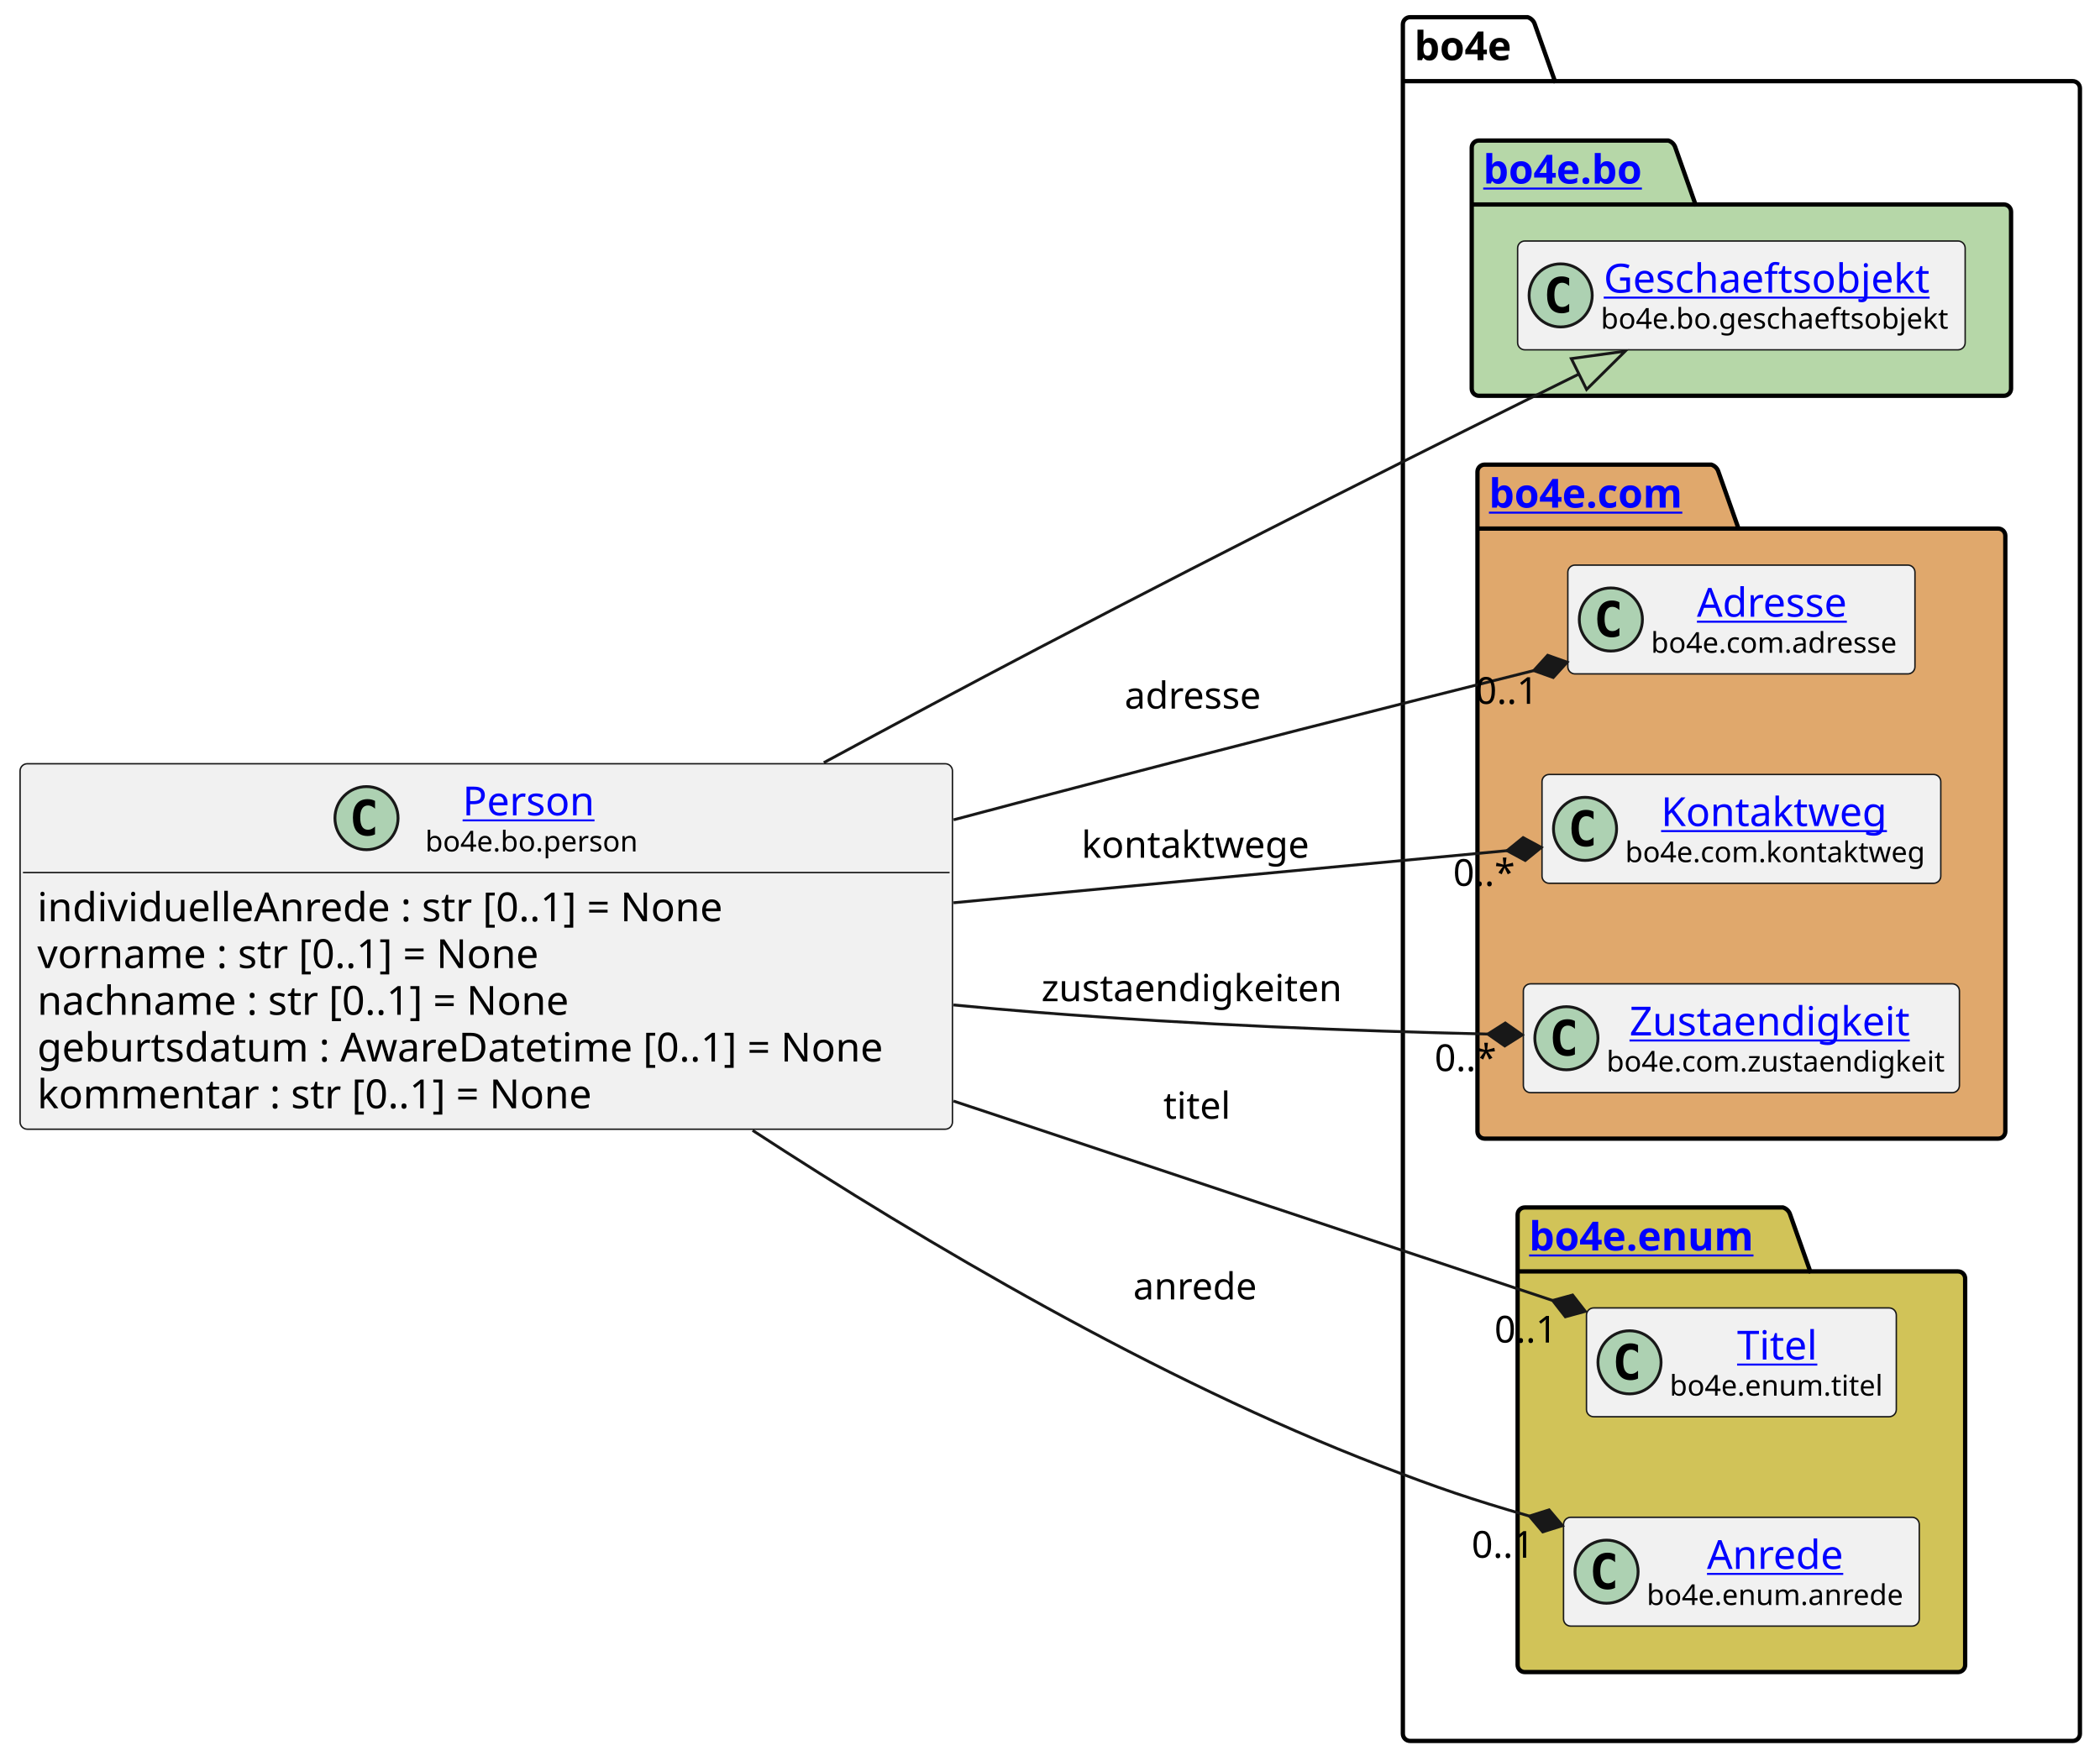
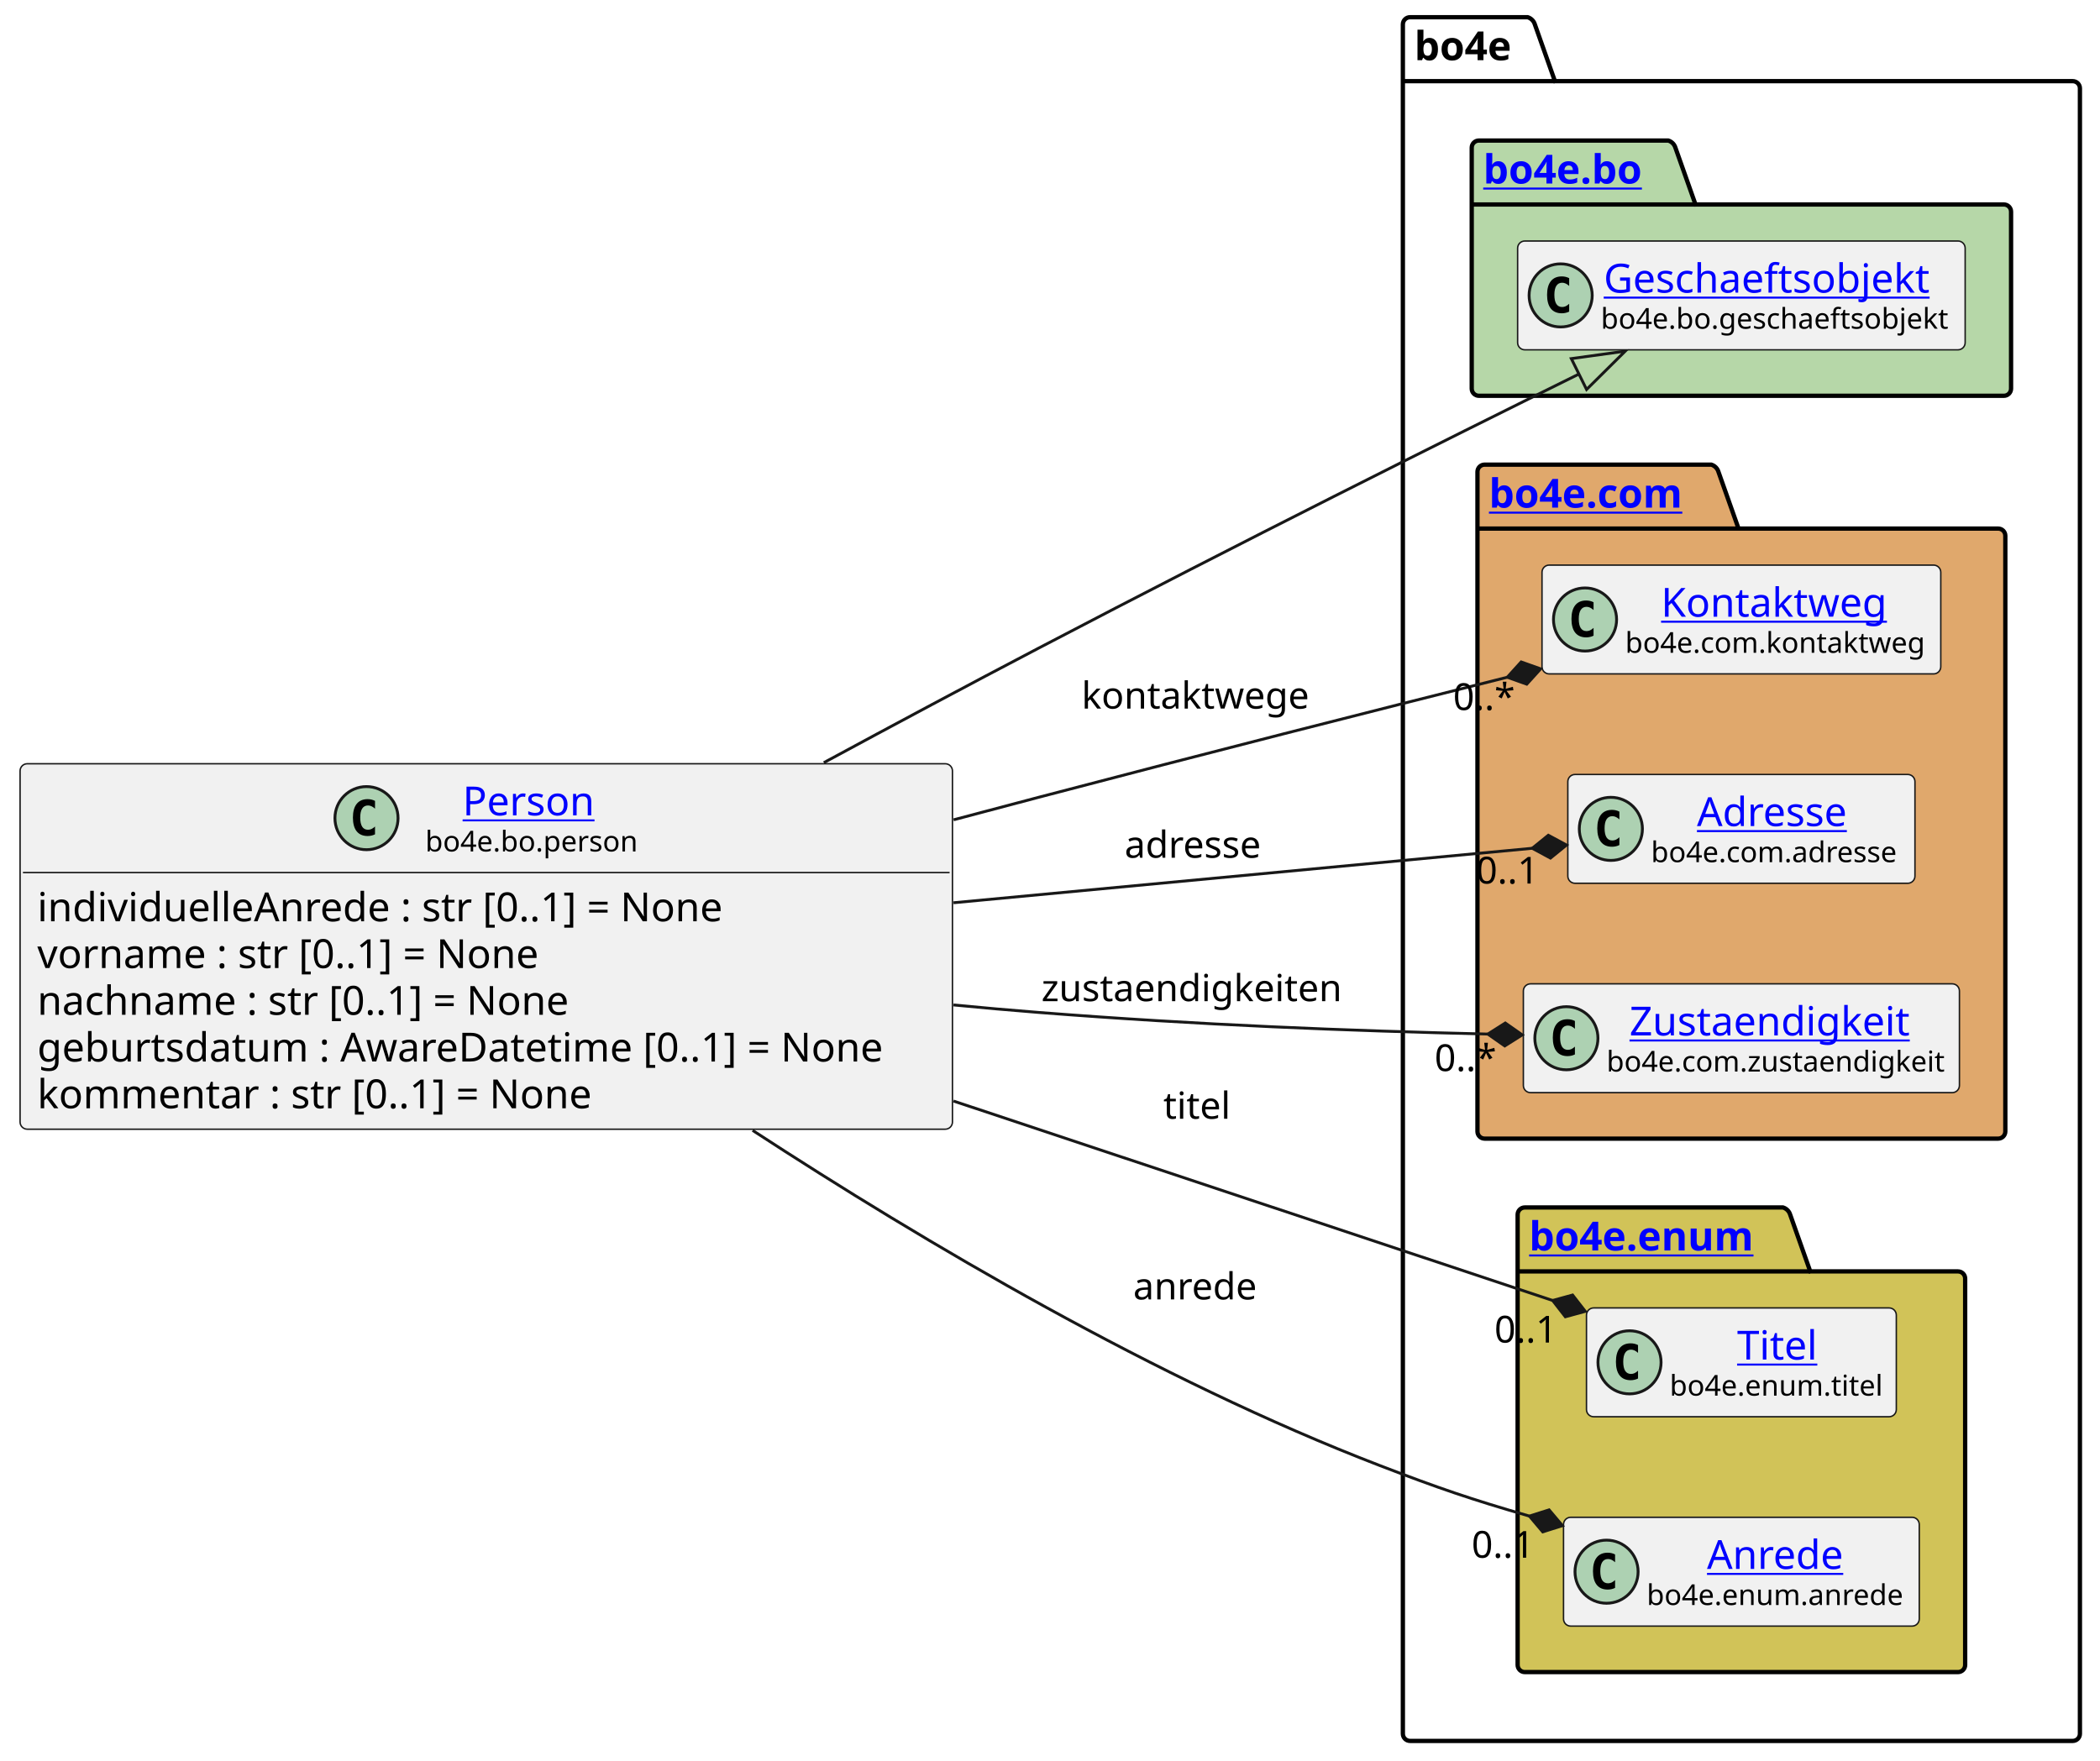
<svg xmlns="http://www.w3.org/2000/svg" xmlns:xlink="http://www.w3.org/1999/xlink" contentStyleType="text/css" height="614px" preserveAspectRatio="none" style="width:732px;height:614px;background:#FFFFFF;" version="1.1" viewBox="0 0 732 614" width="732px" zoomAndPan="magnify">
  <defs />
  <g>
    <g id="cluster_bo4e">
      <path d="M491.5,6 L532.5,6 A3.75,3.75 0 0 1 535,8.5 L542,28.297 L722.5,28.297 A2.5,2.5 0 0 1 725,30.797 L725,604.5 A2.5,2.5 0 0 1 722.5,607 L491.5,607 A2.5,2.5 0 0 1 489,604.5 L489,8.5 A2.5,2.5 0 0 1 491.5,6 " fill="none" style="stroke:#000000;stroke-width:1.5;" />
      <line style="stroke:#000000;stroke-width:1.5;" x1="489" x2="542" y1="28.297" y2="28.297" />
      <text fill="#000000" font-family="sans-serif" font-size="14" font-weight="bold" lengthAdjust="spacing" textLength="40" x="493" y="20.995">bo4e</text>
    </g>
    <g id="cluster_bo">
      <path d="M515.5,49 L581.5,49 A3.75,3.75 0 0 1 584,51.5 L591,71.297 L698.5,71.297 A2.5,2.5 0 0 1 701,73.797 L701,135.5 A2.5,2.5 0 0 1 698.5,138 L515.5,138 A2.5,2.5 0 0 1 513,135.5 L513,51.5 A2.5,2.5 0 0 1 515.5,49 " fill="#B6D7A8" style="stroke:#000000;stroke-width:1.5;" />
      <line style="stroke:#000000;stroke-width:1.5;" x1="513" x2="591" y1="71.297" y2="71.297" />
      <a href="https://bo4e.github.io/BO4E-python/latest/api/bo4e.bo.html" target="_top" title="https://bo4e.github.io/BO4E-python/latest/api/bo4e.bo.html" xlink:actuate="onRequest" xlink:href="https://bo4e.github.io/BO4E-python/latest/api/bo4e.bo.html" xlink:show="new" xlink:title="https://bo4e.github.io/BO4E-python/latest/api/bo4e.bo.html" xlink:type="simple">
        <text fill="#0000FF" font-family="sans-serif" font-size="14" font-weight="bold" lengthAdjust="spacing" text-decoration="underline" textLength="65" x="517" y="63.995">bo4e.bo</text>
      </a>
    </g>
    <g id="cluster_com">
      <path d="M517.5,162 L596.5,162 A3.75,3.75 0 0 1 599,164.5 L606,184.297 L696.5,184.297 A2.5,2.5 0 0 1 699,186.797 L699,394.5 A2.5,2.5 0 0 1 696.5,397 L517.5,397 A2.5,2.5 0 0 1 515,394.5 L515,164.5 A2.5,2.5 0 0 1 517.5,162 " fill="#E0A86C" style="stroke:#000000;stroke-width:1.5;" />
      <line style="stroke:#000000;stroke-width:1.5;" x1="515" x2="606" y1="184.297" y2="184.297" />
      <a href="https://bo4e.github.io/BO4E-python/latest/api/bo4e.com.html" target="_top" title="https://bo4e.github.io/BO4E-python/latest/api/bo4e.com.html" xlink:actuate="onRequest" xlink:href="https://bo4e.github.io/BO4E-python/latest/api/bo4e.com.html" xlink:show="new" xlink:title="https://bo4e.github.io/BO4E-python/latest/api/bo4e.com.html" xlink:type="simple">
        <text fill="#0000FF" font-family="sans-serif" font-size="14" font-weight="bold" lengthAdjust="spacing" text-decoration="underline" textLength="78" x="519" y="176.995">bo4e.com</text>
      </a>
    </g>
    <g id="cluster_enum">
      <path d="M531.5,421 L621.5,421 A3.75,3.75 0 0 1 624,423.5 L631,443.297 L682.5,443.297 A2.5,2.5 0 0 1 685,445.797 L685,580.5 A2.5,2.5 0 0 1 682.5,583 L531.5,583 A2.5,2.5 0 0 1 529,580.5 L529,423.5 A2.5,2.5 0 0 1 531.5,421 " fill="#D1C358" style="stroke:#000000;stroke-width:1.5;" />
      <line style="stroke:#000000;stroke-width:1.5;" x1="529" x2="631" y1="443.297" y2="443.297" />
      <a href="https://bo4e.github.io/BO4E-python/latest/api/bo4e.enum.html" target="_top" title="https://bo4e.github.io/BO4E-python/latest/api/bo4e.enum.html" xlink:actuate="onRequest" xlink:href="https://bo4e.github.io/BO4E-python/latest/api/bo4e.enum.html" xlink:show="new" xlink:title="https://bo4e.github.io/BO4E-python/latest/api/bo4e.enum.html" xlink:type="simple">
        <text fill="#0000FF" font-family="sans-serif" font-size="14" font-weight="bold" lengthAdjust="spacing" text-decoration="underline" textLength="89" x="533" y="435.995">bo4e.enum</text>
      </a>
    </g>
    <g id="elem_Geschaeftsobjekt">
      <rect codeLine="12" fill="#F1F1F1" height="37.938" id="Geschaeftsobjekt" rx="2.5" ry="2.5" style="stroke:#181818;stroke-width:0.5;" width="156" x="529" y="84.03" />
      <ellipse cx="544" cy="102.999" fill="#ADD1B2" rx="11" ry="11" style="stroke:#181818;stroke-width:1.0;" />
      <path d="M546.969,108.639 Q546.391,108.936 545.75,109.077 Q545.109,109.233 544.406,109.233 Q541.906,109.233 540.578,107.593 Q539.266,105.936 539.266,102.811 Q539.266,99.686 540.578,98.03 Q541.906,96.374 544.406,96.374 Q545.109,96.374 545.75,96.53 Q546.406,96.686 546.969,96.983 L546.969,99.702 Q546.344,99.124 545.75,98.858 Q545.156,98.577 544.531,98.577 Q543.188,98.577 542.5,99.655 Q541.812,100.718 541.812,102.811 Q541.812,104.905 542.5,105.983 Q543.188,107.046 544.531,107.046 Q545.156,107.046 545.75,106.78 Q546.344,106.499 546.969,105.921 L546.969,108.639 Z " fill="#000000" />
      <a href="https://bo4e.github.io/BO4E-python/latest/api/bo4e.bo.html#bo4e.bo.geschaeftsobjekt.Geschaeftsobjekt" target="_top" title="https://bo4e.github.io/BO4E-python/latest/api/bo4e.bo.html#bo4e.bo.geschaeftsobjekt.Geschaeftsobjekt" xlink:actuate="onRequest" xlink:href="https://bo4e.github.io/BO4E-python/latest/api/bo4e.bo.html#bo4e.bo.geschaeftsobjekt.Geschaeftsobjekt" xlink:show="new" xlink:title="https://bo4e.github.io/BO4E-python/latest/api/bo4e.bo.html#bo4e.bo.geschaeftsobjekt.Geschaeftsobjekt" xlink:type="simple">
        <text fill="#0000FF" font-family="sans-serif" font-size="14" lengthAdjust="spacing" text-decoration="underline" textLength="122" x="559" y="102.025">Geschaeftsobjekt</text>
      </a>
      <text fill="#000000" font-family="sans-serif" font-size="10" lengthAdjust="spacing" textLength="124" x="558" y="114.609">bo4e.bo.geschaeftsobjekt</text>
    </g>
+     <g id="elem_Kontaktweg">
+       <rect codeLine="15" fill="#F1F1F1" height="37.938" id="Kontaktweg" rx="2.5" ry="2.5" style="stroke:#181818;stroke-width:0.5;" width="139" x="537.5" y="197.03" />
+       <ellipse cx="552.5" cy="215.999" fill="#ADD1B2" rx="11" ry="11" style="stroke:#181818;stroke-width:1.0;" />
+       <path d="M555.469,221.639 Q554.891,221.936 554.25,222.077 Q553.609,222.233 552.906,222.233 Q550.406,222.233 549.078,220.593 Q547.766,218.936 547.766,215.811 Q547.766,212.686 549.078,211.03 Q550.406,209.374 552.906,209.374 Q553.609,209.374 554.25,209.53 Q554.906,209.686 555.469,209.983 L555.469,212.702 Q554.844,212.124 554.25,211.858 Q553.656,211.577 553.031,211.577 Q551.688,211.577 551,212.655 Q550.312,213.718 550.312,215.811 Q550.312,217.905 551,218.983 Q551.688,220.046 553.031,220.046 Q553.656,220.046 554.25,219.78 Q554.844,219.499 555.469,218.921 L555.469,221.639 Z " fill="#000000" />
+       <a href="https://bo4e.github.io/BO4E-python/latest/api/bo4e.com.html#bo4e.com.kontaktweg.Kontaktweg" target="_top" title="https://bo4e.github.io/BO4E-python/latest/api/bo4e.com.html#bo4e.com.kontaktweg.Kontaktweg" xlink:actuate="onRequest" xlink:href="https://bo4e.github.io/BO4E-python/latest/api/bo4e.com.html#bo4e.com.kontaktweg.Kontaktweg" xlink:show="new" xlink:title="https://bo4e.github.io/BO4E-python/latest/api/bo4e.com.html#bo4e.com.kontaktweg.Kontaktweg" xlink:type="simple">
+         <text fill="#0000FF" font-family="sans-serif" font-size="14" lengthAdjust="spacing" text-decoration="underline" textLength="82" x="579" y="215.025">Kontaktweg</text>
+       </a>
+       <text fill="#000000" font-family="sans-serif" font-size="10" lengthAdjust="spacing" textLength="107" x="566.5" y="227.609">bo4e.com.kontaktweg</text>
+     </g>
    <g id="elem_Adresse">
-       <rect codeLine="15" fill="#F1F1F1" height="37.938" id="Adresse" rx="2.5" ry="2.5" style="stroke:#181818;stroke-width:0.5;" width="121" x="546.5" y="197.03" />
-       <ellipse cx="561.5" cy="215.999" fill="#ADD1B2" rx="11" ry="11" style="stroke:#181818;stroke-width:1.0;" />
-       <path d="M564.469,221.639 Q563.891,221.936 563.25,222.077 Q562.609,222.233 561.906,222.233 Q559.406,222.233 558.078,220.593 Q556.766,218.936 556.766,215.811 Q556.766,212.686 558.078,211.03 Q559.406,209.374 561.906,209.374 Q562.609,209.374 563.25,209.53 Q563.906,209.686 564.469,209.983 L564.469,212.702 Q563.844,212.124 563.25,211.858 Q562.656,211.577 562.031,211.577 Q560.688,211.577 560,212.655 Q559.312,213.718 559.312,215.811 Q559.312,217.905 560,218.983 Q560.688,220.046 562.031,220.046 Q562.656,220.046 563.25,219.78 Q563.844,219.499 564.469,218.921 L564.469,221.639 Z " fill="#000000" />
+       <rect codeLine="16" fill="#F1F1F1" height="37.938" id="Adresse" rx="2.5" ry="2.5" style="stroke:#181818;stroke-width:0.5;" width="121" x="546.5" y="270.03" />
+       <ellipse cx="561.5" cy="288.999" fill="#ADD1B2" rx="11" ry="11" style="stroke:#181818;stroke-width:1.0;" />
+       <path d="M564.469,294.639 Q563.891,294.936 563.25,295.077 Q562.609,295.233 561.906,295.233 Q559.406,295.233 558.078,293.592 Q556.766,291.936 556.766,288.811 Q556.766,285.686 558.078,284.03 Q559.406,282.374 561.906,282.374 Q562.609,282.374 563.25,282.53 Q563.906,282.686 564.469,282.983 L564.469,285.702 Q563.844,285.124 563.25,284.858 Q562.656,284.577 562.031,284.577 Q560.688,284.577 560,285.655 Q559.312,286.717 559.312,288.811 Q559.312,290.905 560,291.983 Q560.688,293.046 562.031,293.046 Q562.656,293.046 563.25,292.78 Q563.844,292.499 564.469,291.921 L564.469,294.639 Z " fill="#000000" />
      <a href="https://bo4e.github.io/BO4E-python/latest/api/bo4e.com.html#bo4e.com.adresse.Adresse" target="_top" title="https://bo4e.github.io/BO4E-python/latest/api/bo4e.com.html#bo4e.com.adresse.Adresse" xlink:actuate="onRequest" xlink:href="https://bo4e.github.io/BO4E-python/latest/api/bo4e.com.html#bo4e.com.adresse.Adresse" xlink:show="new" xlink:title="https://bo4e.github.io/BO4E-python/latest/api/bo4e.com.html#bo4e.com.adresse.Adresse" xlink:type="simple">
-         <text fill="#0000FF" font-family="sans-serif" font-size="14" lengthAdjust="spacing" text-decoration="underline" textLength="57" x="591.5" y="215.025">Adresse</text>
+         <text fill="#0000FF" font-family="sans-serif" font-size="14" lengthAdjust="spacing" text-decoration="underline" textLength="57" x="591.5" y="288.025">Adresse</text>
      </a>
-       <text fill="#000000" font-family="sans-serif" font-size="10" lengthAdjust="spacing" textLength="89" x="575.5" y="227.609">bo4e.com.adresse</text>
-     </g>
-     <g id="elem_Kontaktweg">
-       <rect codeLine="16" fill="#F1F1F1" height="37.938" id="Kontaktweg" rx="2.5" ry="2.5" style="stroke:#181818;stroke-width:0.5;" width="139" x="537.5" y="270.03" />
-       <ellipse cx="552.5" cy="288.999" fill="#ADD1B2" rx="11" ry="11" style="stroke:#181818;stroke-width:1.0;" />
-       <path d="M555.469,294.639 Q554.891,294.936 554.25,295.077 Q553.609,295.233 552.906,295.233 Q550.406,295.233 549.078,293.592 Q547.766,291.936 547.766,288.811 Q547.766,285.686 549.078,284.03 Q550.406,282.374 552.906,282.374 Q553.609,282.374 554.25,282.53 Q554.906,282.686 555.469,282.983 L555.469,285.702 Q554.844,285.124 554.25,284.858 Q553.656,284.577 553.031,284.577 Q551.688,284.577 551,285.655 Q550.312,286.717 550.312,288.811 Q550.312,290.905 551,291.983 Q551.688,293.046 553.031,293.046 Q553.656,293.046 554.25,292.78 Q554.844,292.499 555.469,291.921 L555.469,294.639 Z " fill="#000000" />
-       <a href="https://bo4e.github.io/BO4E-python/latest/api/bo4e.com.html#bo4e.com.kontaktweg.Kontaktweg" target="_top" title="https://bo4e.github.io/BO4E-python/latest/api/bo4e.com.html#bo4e.com.kontaktweg.Kontaktweg" xlink:actuate="onRequest" xlink:href="https://bo4e.github.io/BO4E-python/latest/api/bo4e.com.html#bo4e.com.kontaktweg.Kontaktweg" xlink:show="new" xlink:title="https://bo4e.github.io/BO4E-python/latest/api/bo4e.com.html#bo4e.com.kontaktweg.Kontaktweg" xlink:type="simple">
-         <text fill="#0000FF" font-family="sans-serif" font-size="14" lengthAdjust="spacing" text-decoration="underline" textLength="82" x="579" y="288.025">Kontaktweg</text>
-       </a>
-       <text fill="#000000" font-family="sans-serif" font-size="10" lengthAdjust="spacing" textLength="107" x="566.5" y="300.609">bo4e.com.kontaktweg</text>
+       <text fill="#000000" font-family="sans-serif" font-size="10" lengthAdjust="spacing" textLength="89" x="575.5" y="300.609">bo4e.com.adresse</text>
    </g>
    <g id="elem_Zustaendigkeit">
      <rect codeLine="17" fill="#F1F1F1" height="37.938" id="Zustaendigkeit" rx="2.5" ry="2.5" style="stroke:#181818;stroke-width:0.5;" width="152" x="531" y="343.03" />
      <ellipse cx="546" cy="361.999" fill="#ADD1B2" rx="11" ry="11" style="stroke:#181818;stroke-width:1.0;" />
      <path d="M548.969,367.639 Q548.391,367.936 547.75,368.077 Q547.109,368.233 546.406,368.233 Q543.906,368.233 542.578,366.592 Q541.266,364.936 541.266,361.811 Q541.266,358.686 542.578,357.03 Q543.906,355.374 546.406,355.374 Q547.109,355.374 547.75,355.53 Q548.406,355.686 548.969,355.983 L548.969,358.702 Q548.344,358.124 547.75,357.858 Q547.156,357.577 546.531,357.577 Q545.188,357.577 544.5,358.655 Q543.812,359.717 543.812,361.811 Q543.812,363.905 544.5,364.983 Q545.188,366.046 546.531,366.046 Q547.156,366.046 547.75,365.78 Q548.344,365.499 548.969,364.921 L548.969,367.639 Z " fill="#000000" />
      <a href="https://bo4e.github.io/BO4E-python/latest/api/bo4e.com.html#bo4e.com.zustaendigkeit.Zustaendigkeit" target="_top" title="https://bo4e.github.io/BO4E-python/latest/api/bo4e.com.html#bo4e.com.zustaendigkeit.Zustaendigkeit" xlink:actuate="onRequest" xlink:href="https://bo4e.github.io/BO4E-python/latest/api/bo4e.com.html#bo4e.com.zustaendigkeit.Zustaendigkeit" xlink:show="new" xlink:title="https://bo4e.github.io/BO4E-python/latest/api/bo4e.com.html#bo4e.com.zustaendigkeit.Zustaendigkeit" xlink:type="simple">
        <text fill="#0000FF" font-family="sans-serif" font-size="14" lengthAdjust="spacing" text-decoration="underline" textLength="104" x="568" y="361.025">Zustaendigkeit</text>
      </a>
      <text fill="#000000" font-family="sans-serif" font-size="10" lengthAdjust="spacing" textLength="120" x="560" y="373.609">bo4e.com.zustaendigkeit</text>
    </g>
    <g id="elem_Titel">
      <rect codeLine="20" fill="#F1F1F1" height="37.938" id="Titel" rx="2.5" ry="2.5" style="stroke:#181818;stroke-width:0.5;" width="108" x="553" y="456.03" />
      <ellipse cx="568" cy="474.999" fill="#ADD1B2" rx="11" ry="11" style="stroke:#181818;stroke-width:1.0;" />
      <path d="M570.969,480.639 Q570.391,480.936 569.75,481.077 Q569.109,481.233 568.406,481.233 Q565.906,481.233 564.578,479.592 Q563.266,477.936 563.266,474.811 Q563.266,471.686 564.578,470.03 Q565.906,468.374 568.406,468.374 Q569.109,468.374 569.75,468.53 Q570.406,468.686 570.969,468.983 L570.969,471.702 Q570.344,471.124 569.75,470.858 Q569.156,470.577 568.531,470.577 Q567.188,470.577 566.5,471.655 Q565.812,472.717 565.812,474.811 Q565.812,476.905 566.5,477.983 Q567.188,479.046 568.531,479.046 Q569.156,479.046 569.75,478.78 Q570.344,478.499 570.969,477.921 L570.969,480.639 Z " fill="#000000" />
      <a href="https://bo4e.github.io/BO4E-python/latest/api/bo4e.enum.html#bo4e.enum.titel.Titel" target="_top" title="https://bo4e.github.io/BO4E-python/latest/api/bo4e.enum.html#bo4e.enum.titel.Titel" xlink:actuate="onRequest" xlink:href="https://bo4e.github.io/BO4E-python/latest/api/bo4e.enum.html#bo4e.enum.titel.Titel" xlink:show="new" xlink:title="https://bo4e.github.io/BO4E-python/latest/api/bo4e.enum.html#bo4e.enum.titel.Titel" xlink:type="simple">
        <text fill="#0000FF" font-family="sans-serif" font-size="14" lengthAdjust="spacing" text-decoration="underline" textLength="29" x="605.5" y="474.025">Titel</text>
      </a>
      <text fill="#000000" font-family="sans-serif" font-size="10" lengthAdjust="spacing" textLength="76" x="582" y="486.609">bo4e.enum.titel</text>
    </g>
    <g id="elem_Anrede">
      <rect codeLine="21" fill="#F1F1F1" height="37.938" id="Anrede" rx="2.5" ry="2.5" style="stroke:#181818;stroke-width:0.5;" width="124" x="545" y="529.03" />
      <ellipse cx="560" cy="547.999" fill="#ADD1B2" rx="11" ry="11" style="stroke:#181818;stroke-width:1.0;" />
      <path d="M562.969,553.639 Q562.391,553.936 561.75,554.077 Q561.109,554.233 560.406,554.233 Q557.906,554.233 556.578,552.592 Q555.266,550.936 555.266,547.811 Q555.266,544.686 556.578,543.03 Q557.906,541.374 560.406,541.374 Q561.109,541.374 561.75,541.53 Q562.406,541.686 562.969,541.983 L562.969,544.702 Q562.344,544.124 561.75,543.858 Q561.156,543.577 560.531,543.577 Q559.188,543.577 558.5,544.655 Q557.812,545.717 557.812,547.811 Q557.812,549.905 558.5,550.983 Q559.188,552.046 560.531,552.046 Q561.156,552.046 561.75,551.78 Q562.344,551.499 562.969,550.921 L562.969,553.639 Z " fill="#000000" />
      <a href="https://bo4e.github.io/BO4E-python/latest/api/bo4e.enum.html#bo4e.enum.anrede.Anrede" target="_top" title="https://bo4e.github.io/BO4E-python/latest/api/bo4e.enum.html#bo4e.enum.anrede.Anrede" xlink:actuate="onRequest" xlink:href="https://bo4e.github.io/BO4E-python/latest/api/bo4e.enum.html#bo4e.enum.anrede.Anrede" xlink:show="new" xlink:title="https://bo4e.github.io/BO4E-python/latest/api/bo4e.enum.html#bo4e.enum.anrede.Anrede" xlink:type="simple">
        <text fill="#0000FF" font-family="sans-serif" font-size="14" lengthAdjust="spacing" text-decoration="underline" textLength="50" x="595" y="547.025">Anrede</text>
      </a>
      <text fill="#000000" font-family="sans-serif" font-size="10" lengthAdjust="spacing" textLength="92" x="574" y="559.609">bo4e.enum.anrede</text>
    </g>
    <g id="elem_Person">
      <rect codeLine="3" fill="#F1F1F1" height="127.422" id="Person" rx="2.5" ry="2.5" style="stroke:#181818;stroke-width:0.5;" width="325" x="7" y="266.29" />
      <ellipse cx="127.75" cy="285.259" fill="#ADD1B2" rx="11" ry="11" style="stroke:#181818;stroke-width:1.0;" />
      <path d="M130.719,290.899 Q130.141,291.196 129.5,291.337 Q128.859,291.493 128.156,291.493 Q125.656,291.493 124.328,289.853 Q123.016,288.196 123.016,285.071 Q123.016,281.946 124.328,280.29 Q125.656,278.634 128.156,278.634 Q128.859,278.634 129.5,278.79 Q130.156,278.946 130.719,279.243 L130.719,281.962 Q130.094,281.384 129.5,281.118 Q128.906,280.837 128.281,280.837 Q126.938,280.837 126.25,281.915 Q125.562,282.978 125.562,285.071 Q125.562,287.165 126.25,288.243 Q126.938,289.306 128.281,289.306 Q128.906,289.306 129.5,289.04 Q130.094,288.759 130.719,288.181 L130.719,290.899 Z " fill="#000000" />
      <a href="https://bo4e.github.io/BO4E-python/latest/api/bo4e.bo.html#bo4e.bo.person.Person" target="_top" title="https://bo4e.github.io/BO4E-python/latest/api/bo4e.bo.html#bo4e.bo.person.Person" xlink:actuate="onRequest" xlink:href="https://bo4e.github.io/BO4E-python/latest/api/bo4e.bo.html#bo4e.bo.person.Person" xlink:show="new" xlink:title="https://bo4e.github.io/BO4E-python/latest/api/bo4e.bo.html#bo4e.bo.person.Person" xlink:type="simple">
        <text fill="#0000FF" font-family="sans-serif" font-size="14" lengthAdjust="spacing" text-decoration="underline" textLength="49" x="161.25" y="284.285">Person</text>
      </a>
      <text fill="#000000" font-family="sans-serif" font-size="10" lengthAdjust="spacing" textLength="75" x="148.25" y="296.869">bo4e.bo.person</text>
      <line style="stroke:#181818;stroke-width:0.5;" x1="8" x2="331" y1="304.228" y2="304.228" />
      <text fill="#000000" font-family="sans-serif" font-size="14" lengthAdjust="spacing" textLength="254" x="13" y="321.223">individuelleAnrede : str [0..1] = None</text>
      <text fill="#000000" font-family="sans-serif" font-size="14" lengthAdjust="spacing" textLength="188" x="13" y="337.519">vorname : str [0..1] = None</text>
      <text fill="#000000" font-family="sans-serif" font-size="14" lengthAdjust="spacing" textLength="201" x="13" y="353.816">nachname : str [0..1] = None</text>
      <text fill="#000000" font-family="sans-serif" font-size="14" lengthAdjust="spacing" textLength="313" x="13" y="370.113">geburtsdatum : AwareDatetime [0..1] = None</text>
      <text fill="#000000" font-family="sans-serif" font-size="14" lengthAdjust="spacing" textLength="207" x="13" y="386.41">kommentar : str [0..1] = None</text>
    </g>
    <g id="link_Person_Geschaeftsobjekt">
      <path codeLine="24" d="M287.16,265.91 C311.8,252.58 337.7,238.72 362,226 C433.66,188.49 501.965,154.359 550.375,130.419 " fill="none" id="Person-to-Geschaeftsobjekt" style="stroke:#181818;stroke-width:1.0;" />
      <polygon fill="none" points="566.51,122.44,547.715,125.041,553.035,135.797,566.51,122.44" style="stroke:#181818;stroke-width:1.0;" />
    </g>
    <g id="link_Person_Anrede">
      <path codeLine="25" d="M262.34,394.13 C322.16,433.15 403.25,481.09 481,511 C501.38,518.84 512.631,522.701 533.101,528.611 " fill="none" id="Person-to-Anrede" style="stroke:#181818;stroke-width:1.0;" />
      <polygon fill="#181818" points="544.63,531.94,539.975,526.433,533.101,528.611,537.756,534.119,544.63,531.94" style="stroke:#181818;stroke-width:1.0;" />
      <text fill="#000000" font-family="sans-serif" font-size="13" lengthAdjust="spacing" textLength="45" x="395" y="453.067">anrede</text>
      <text fill="#000000" font-family="sans-serif" font-size="13" lengthAdjust="spacing" textLength="24" x="512.961" y="543.131">0..1</text>
    </g>
    <g id="link_Person_Titel">
      <path codeLine="26" d="M332.35,383.89 C410.02,409.75 486.474,435.21 541.204,453.43 " fill="none" id="Person-to-Titel" style="stroke:#181818;stroke-width:1.0;" />
      <polygon fill="#181818" points="552.59,457.22,548.161,451.53,541.204,453.43,545.634,459.12,552.59,457.22" style="stroke:#181818;stroke-width:1.0;" />
      <text fill="#000000" font-family="sans-serif" font-size="13" lengthAdjust="spacing" textLength="24" x="405.5" y="390.067">titel</text>
      <text fill="#000000" font-family="sans-serif" font-size="13" lengthAdjust="spacing" textLength="24" x="520.911" y="468.106">0..1</text>
    </g>
    <g id="link_Person_Kontaktweg">
-       <path codeLine="27" d="M332.35,314.76 C403.13,308.1 470.393,301.765 525.313,296.595 " fill="none" id="Person-to-Kontaktweg" style="stroke:#181818;stroke-width:1.0;" />
-       <polygon fill="#181818" points="537.26,295.47,530.912,292.05,525.313,296.595,531.661,300.015,537.26,295.47" style="stroke:#181818;stroke-width:1.0;" />
-       <text fill="#000000" font-family="sans-serif" font-size="13" lengthAdjust="spacing" textLength="81" x="377" y="299.067">kontaktwege</text>
-       <text fill="#000000" font-family="sans-serif" font-size="13" lengthAdjust="spacing" textLength="23" x="506.517" y="308.875">0..*</text>
+       <path codeLine="27" d="M332.39,285.84 C342.41,283.17 352.34,280.54 362,278 C420.97,262.5 476.481,248.4 525.391,236.13 " fill="none" id="Person-to-Kontaktweg" style="stroke:#181818;stroke-width:1.0;" />
+       <polygon fill="#181818" points="537.03,233.21,530.237,230.79,525.391,236.13,532.184,238.55,537.03,233.21" style="stroke:#181818;stroke-width:1.0;" />
+       <text fill="#000000" font-family="sans-serif" font-size="13" lengthAdjust="spacing" textLength="81" x="377" y="247.067">kontaktwege</text>
+       <text fill="#000000" font-family="sans-serif" font-size="13" lengthAdjust="spacing" textLength="23" x="506.519" y="247.561">0..*</text>
    </g>
    <g id="link_Person_Zustaendigkeit">
      <path codeLine="28" d="M332.35,350.39 C342.37,351.36 352.32,352.24 362,353 C418.42,357.42 470.353,359.394 518.613,360.544 " fill="none" id="Person-to-Zustaendigkeit" style="stroke:#181818;stroke-width:1.0;" />
      <polygon fill="#181818" points="530.61,360.83,524.707,356.688,518.613,360.544,524.516,364.686,530.61,360.83" style="stroke:#181818;stroke-width:1.0;" />
      <text fill="#000000" font-family="sans-serif" font-size="13" lengthAdjust="spacing" textLength="109" x="363" y="349.067">zustaendigkeiten</text>
      <text fill="#000000" font-family="sans-serif" font-size="13" lengthAdjust="spacing" textLength="23" x="500.057" y="373.447">0..*</text>
    </g>
    <g id="link_Person_Adresse">
-       <path codeLine="29" d="M332.39,285.84 C342.41,283.17 352.34,280.54 362,278 C424.77,261.5 485.18,246.196 534.63,233.806 " fill="none" id="Person-to-Adresse" style="stroke:#181818;stroke-width:1.0;" />
-       <polygon fill="#181818" points="546.27,230.89,539.478,228.468,534.63,233.806,541.422,236.228,546.27,230.89" style="stroke:#181818;stroke-width:1.0;" />
-       <text fill="#000000" font-family="sans-serif" font-size="13" lengthAdjust="spacing" textLength="51" x="392" y="247.067">adresse</text>
-       <text fill="#000000" font-family="sans-serif" font-size="13" lengthAdjust="spacing" textLength="24" x="514.315" y="245.413">0..1</text>
+       <path codeLine="29" d="M332.35,314.76 C407,307.74 479.093,300.945 534.103,295.765 " fill="none" id="Person-to-Adresse" style="stroke:#181818;stroke-width:1.0;" />
+       <polygon fill="#181818" points="546.05,294.64,539.701,291.22,534.103,295.765,540.451,299.185,546.05,294.64" style="stroke:#181818;stroke-width:1.0;" />
+       <text fill="#000000" font-family="sans-serif" font-size="13" lengthAdjust="spacing" textLength="51" x="392" y="299.067">adresse</text>
+       <text fill="#000000" font-family="sans-serif" font-size="13" lengthAdjust="spacing" textLength="24" x="514.527" y="308.069">0..1</text>
    </g>
  </g>
</svg>
